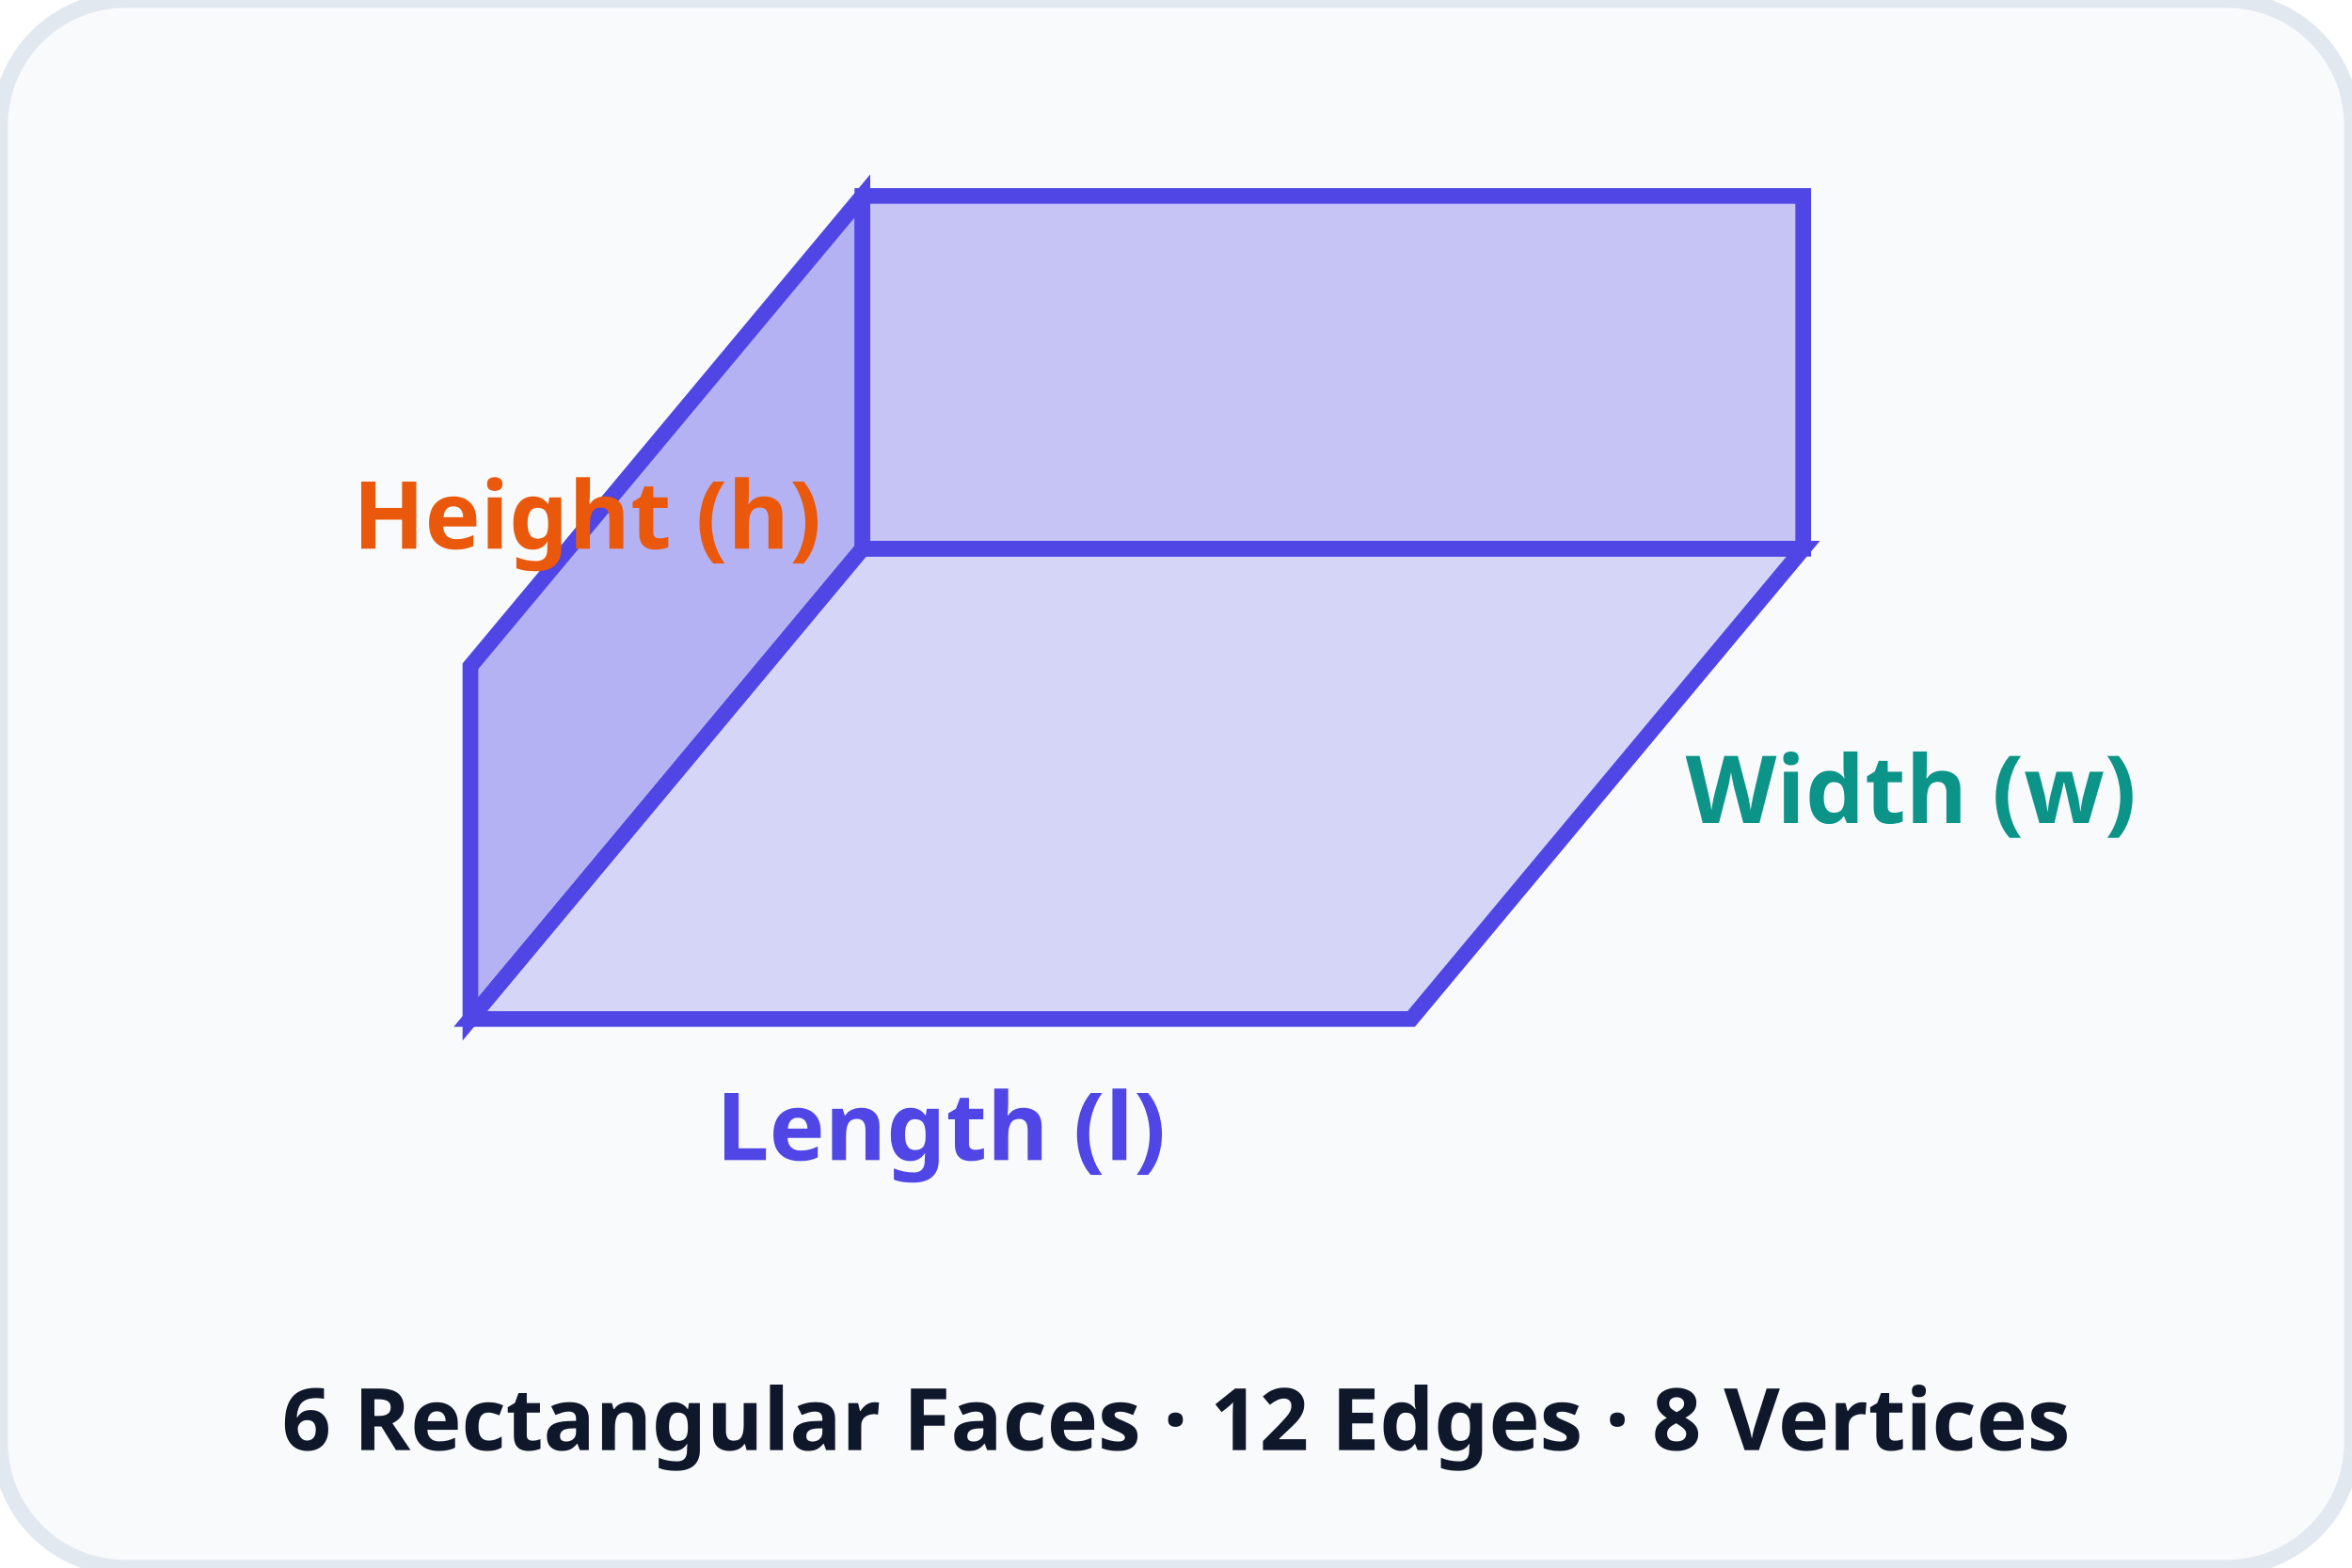
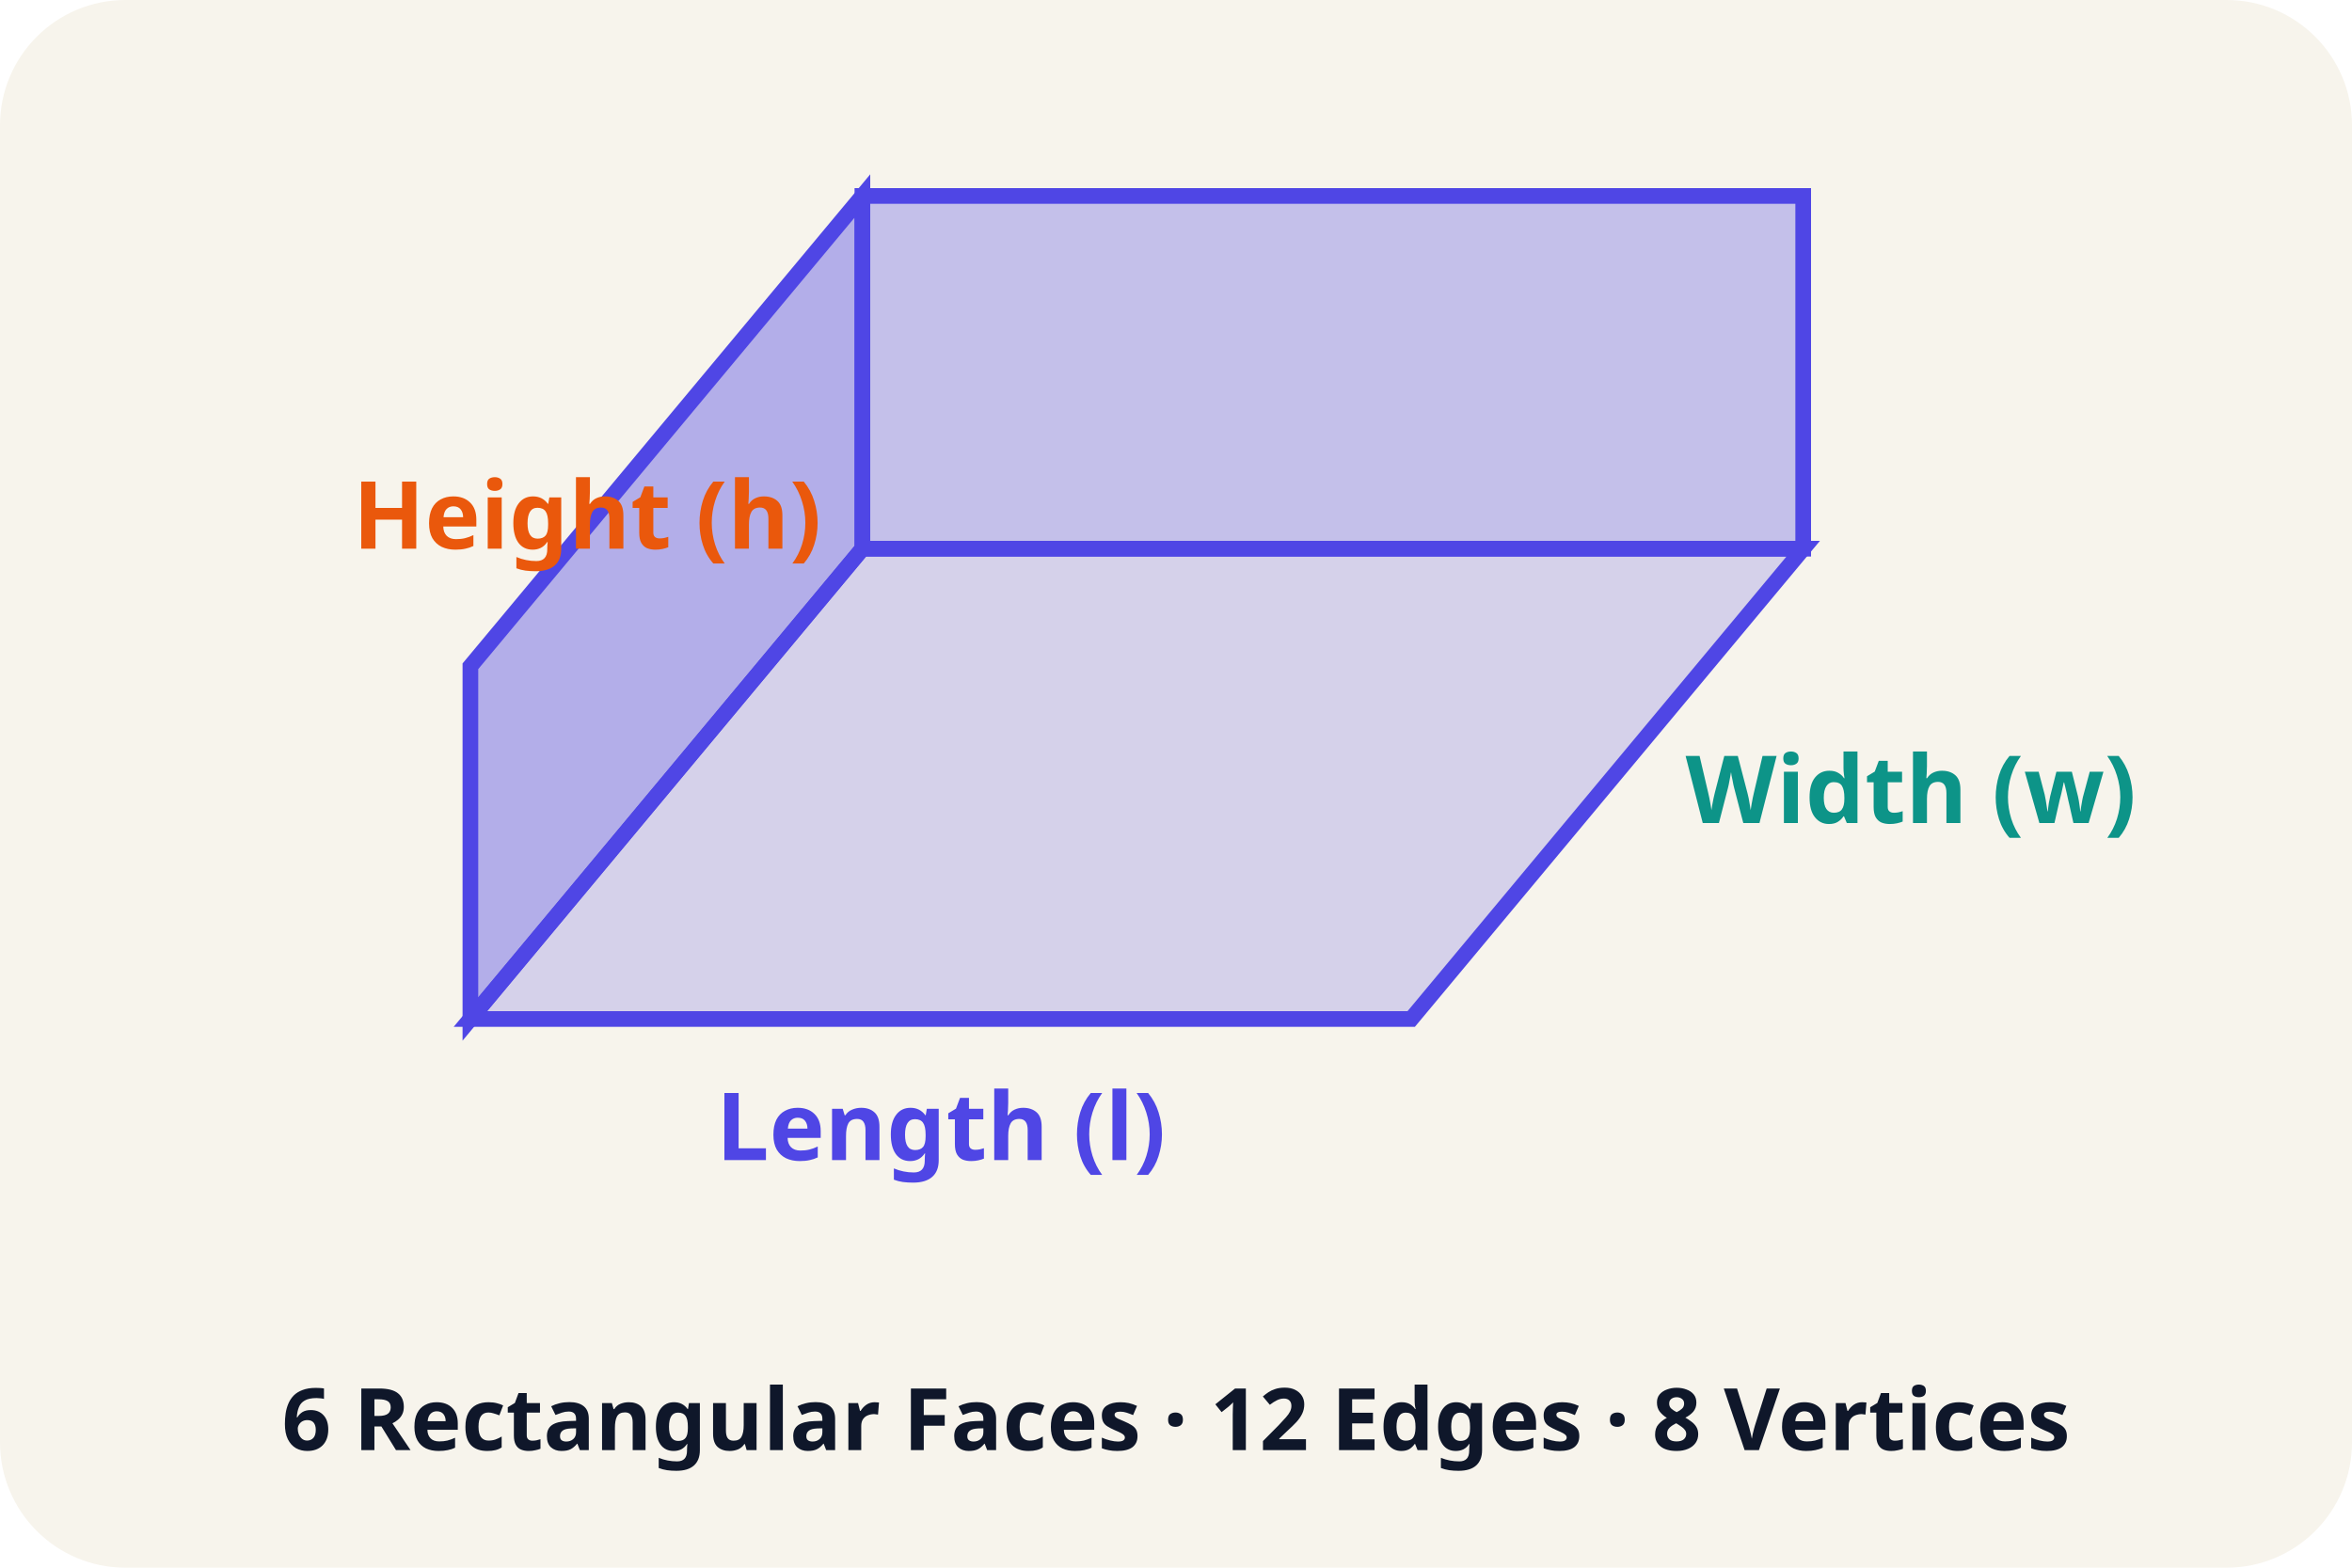
<svg xmlns="http://www.w3.org/2000/svg" viewBox="0 0 300 200" role="img" aria-labelledby="t">
-   <rect x="0" y="0" width="300" height="200" rx="16" fill="#F8FAFC" stroke="#E2E8F0" stroke-width="2" />
+   <rect x="0" y="0" width="300" height="200" rx="16" fill="#f7f4ec" />
  <polygon points="60,130 180,130 230,70 110,70" fill="rgba(79,70,229,0.2)" stroke="#4F46E5" stroke-width="2" />
  <polygon points="110,70 230,70 230,25 110,25" fill="rgba(79,70,229,0.3)" stroke="#4F46E5" stroke-width="2" />
  <polygon points="60,130 110,70 110,25 60,85" fill="rgba(79,70,229,0.4)" stroke="#4F46E5" stroke-width="2" />
  <text x="120" y="148" text-anchor="middle" font-family="Nunito, sans-serif" font-size="12" font-weight="900" fill="#4F46E5">Length (l)</text>
  <text x="215" y="105" font-family="Nunito, sans-serif" font-size="12" font-weight="900" fill="#0D9488">Width (w)</text>
  <text x="45" y="70" font-family="Nunito, sans-serif" font-size="12" font-weight="900" fill="#EA580C">Height (h)</text>
  <text x="150" y="185" text-anchor="middle" font-family="Nunito, sans-serif" font-size="11" font-weight="800" fill="#0F172A">6 Rectangular Faces · 12 Edges · 8 Vertices</text>
</svg>
